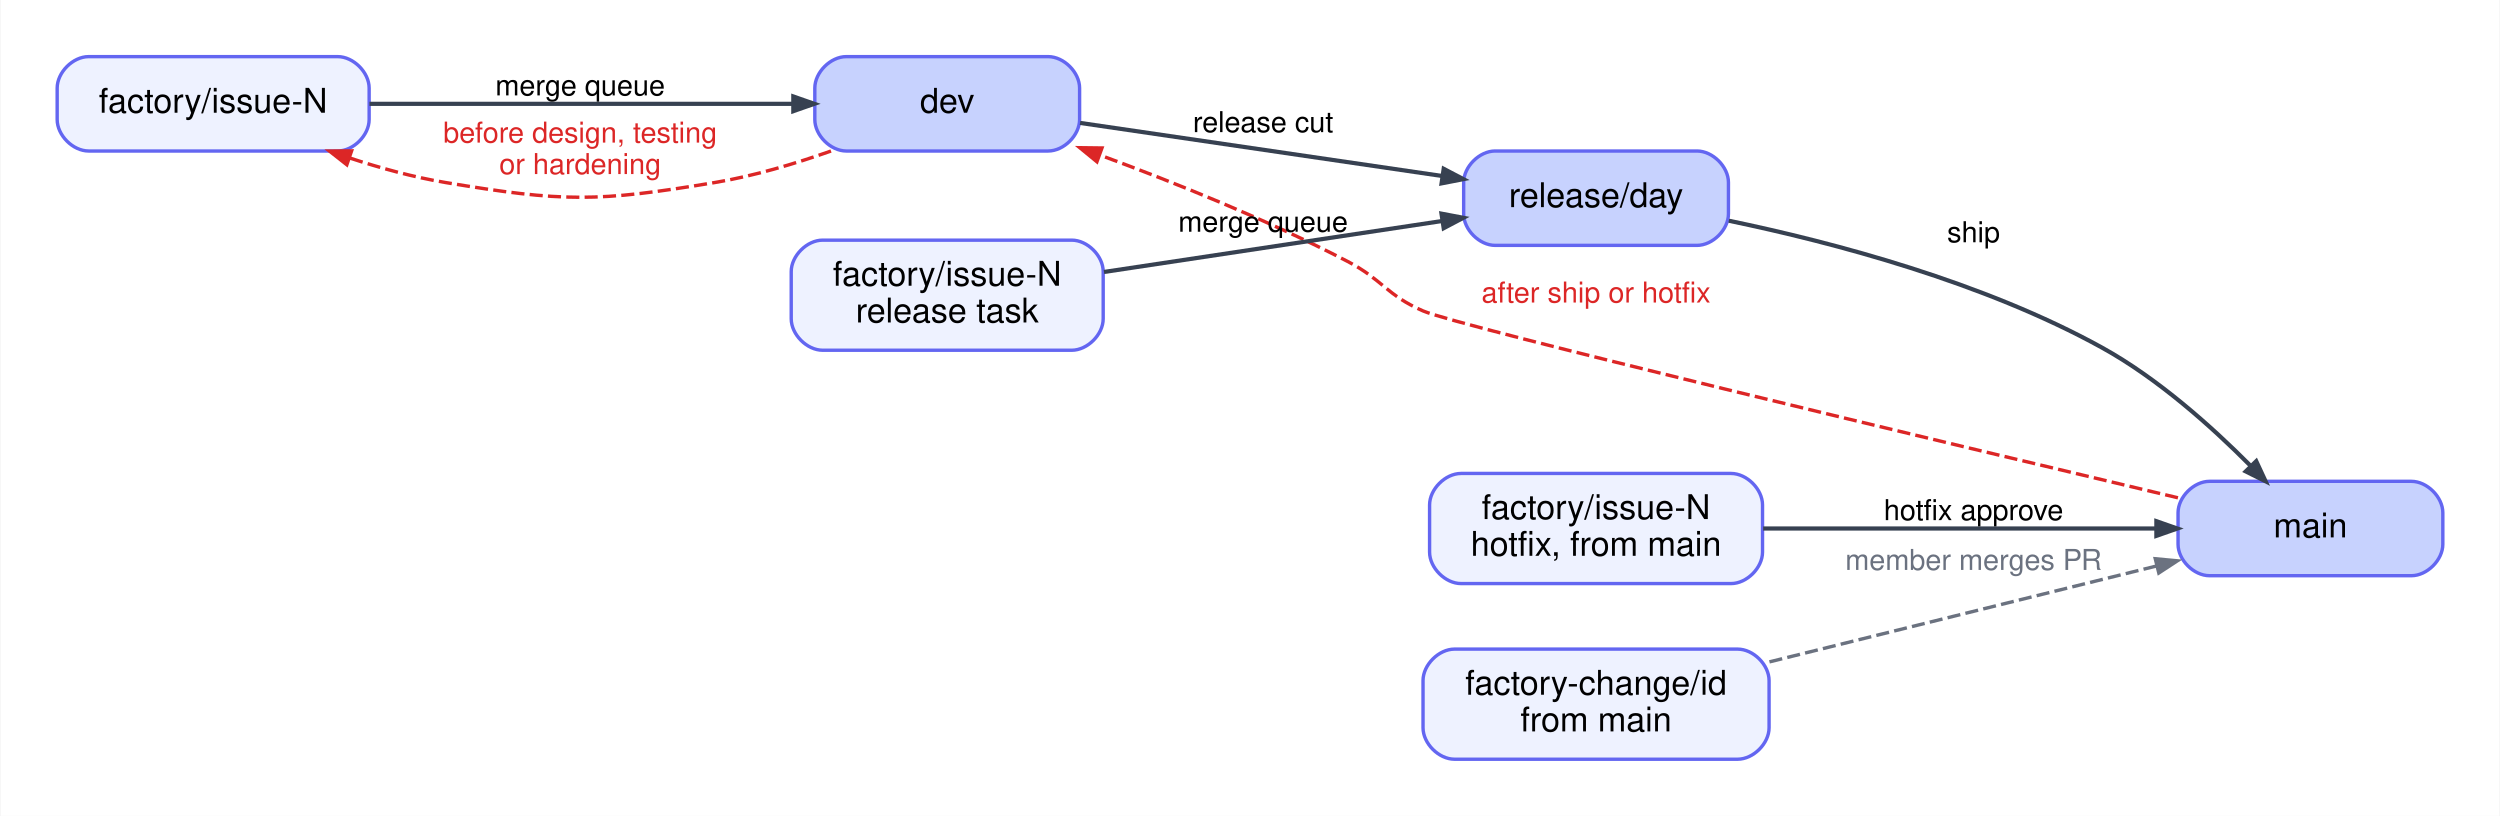
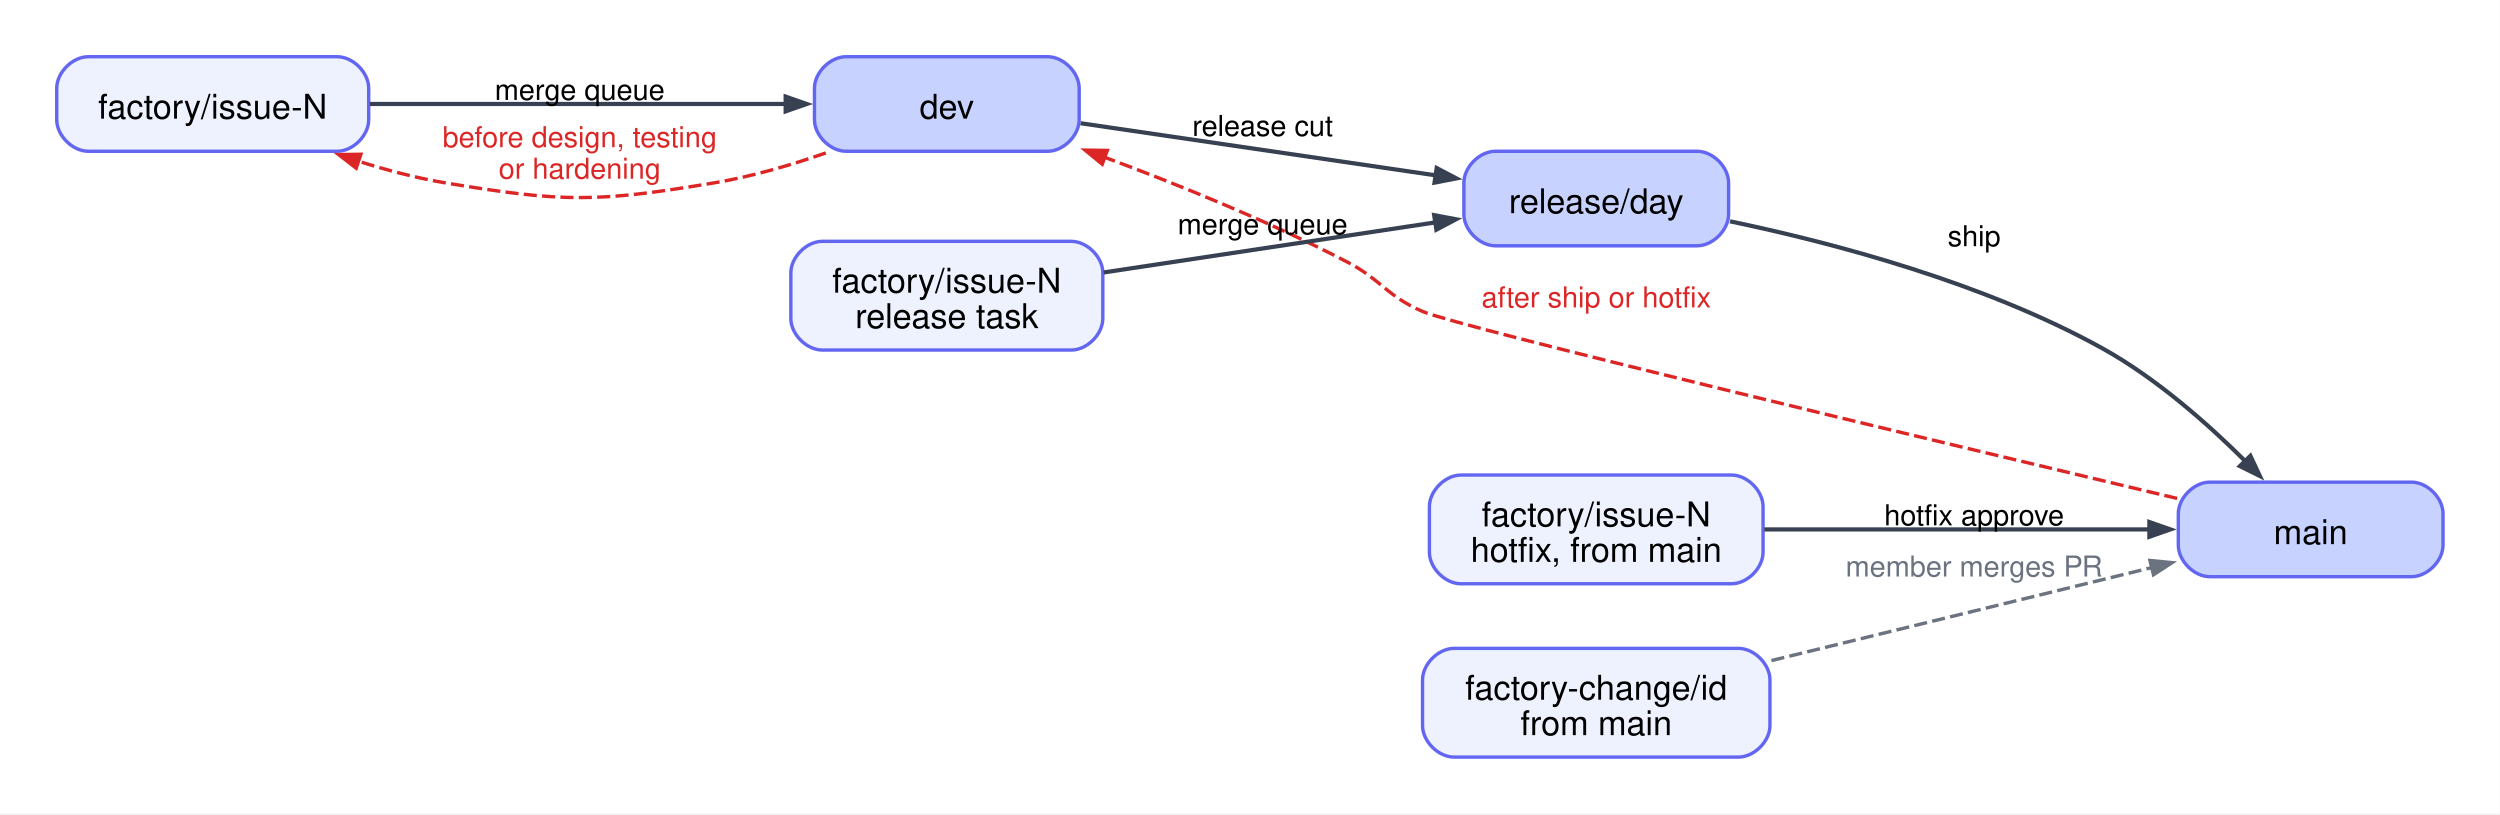
- <svg xmlns="http://www.w3.org/2000/svg" width="953pt" height="311pt" viewBox="0.00 0.00 953.20 311.20">
-   <g id="graph0" class="graph" transform="scale(1 1) rotate(0) translate(21.6 289.6)">
-     <polygon fill="white" stroke="transparent" points="-21.6,21.6 -21.6,-289.6 931.6,-289.6 931.6,21.6 -21.6,21.6" />
+ <svg xmlns="http://www.w3.org/2000/svg" width="952pt" height="310pt" viewBox="0.00 0.00 952.00 310.00">
+   <g id="graph0" class="graph" transform="scale(1 1) rotate(0) translate(21.6 288.3)">
+     <polygon fill="white" stroke="none" points="-21.6,21.6 -21.6,-288.3 930.3,-288.3 930.3,21.6 -21.6,21.6" />
    <g id="node1" class="node">
-       <path fill="#eef2ff" stroke="#6366f1" stroke-width="1.3" d="M107,-268C107,-268 12,-268 12,-268 6,-268 0,-262 0,-256 0,-256 0,-244 0,-244 0,-238 6,-232 12,-232 12,-232 107,-232 107,-232 113,-232 119,-238 119,-244 119,-244 119,-256 119,-256 119,-262 113,-268 107,-268" />
-       <text text-anchor="middle" x="59.5" y="-246.6" font-family="Helvetica,sans-Serif" font-size="13.00">factory/issue-N</text>
+       <path fill="#eef2ff" stroke="#6366f1" stroke-width="1.3" d="M106.8,-266.7C106.8,-266.7 12,-266.7 12,-266.7 6,-266.7 0,-260.7 0,-254.7 0,-254.7 0,-242.7 0,-242.7 0,-236.7 6,-230.7 12,-230.7 12,-230.7 106.8,-230.7 106.8,-230.7 112.8,-230.7 118.8,-236.7 118.8,-242.7 118.8,-242.7 118.8,-254.7 118.8,-254.7 118.8,-260.7 112.8,-266.7 106.8,-266.7" />
+       <text xml:space="preserve" text-anchor="middle" x="59.4" y="-243.1" font-family="Helvetica,sans-Serif" font-size="13.00">factory/issue-N</text>
    </g>
    <g id="node2" class="node">
-       <path fill="#c7d2fe" stroke="#6366f1" stroke-width="1.3" d="M378,-268C378,-268 301,-268 301,-268 295,-268 289,-262 289,-256 289,-256 289,-244 289,-244 289,-238 295,-232 301,-232 301,-232 378,-232 378,-232 384,-232 390,-238 390,-244 390,-244 390,-256 390,-256 390,-262 384,-268 378,-268" />
-       <text text-anchor="middle" x="339.5" y="-246.6" font-family="Helvetica,sans-Serif" font-size="13.00">dev</text>
+       <path fill="#c7d2fe" stroke="#6366f1" stroke-width="1.3" d="M377.35,-266.7C377.35,-266.7 300.55,-266.7 300.55,-266.7 294.55,-266.7 288.55,-260.7 288.55,-254.7 288.55,-254.7 288.55,-242.7 288.55,-242.7 288.55,-236.7 294.55,-230.7 300.55,-230.7 300.55,-230.7 377.35,-230.7 377.35,-230.7 383.35,-230.7 389.35,-236.7 389.35,-242.7 389.35,-242.7 389.35,-254.7 389.35,-254.7 389.35,-260.7 383.35,-266.7 377.35,-266.7" />
+       <text xml:space="preserve" text-anchor="middle" x="338.95" y="-243.1" font-family="Helvetica,sans-Serif" font-size="13.00">dev</text>
    </g>
    <g id="edge1" class="edge">
-       <path fill="none" stroke="#374151" stroke-width="1.6" d="M119.12,-250C166.7,-250 233.44,-250 280.78,-250" />
-       <polygon fill="#374151" stroke="#374151" stroke-width="1.6" points="280.8,-252.8 288.8,-250 280.8,-247.2 280.8,-252.8" />
-       <text text-anchor="middle" x="199.5" y="-253.2" font-family="Helvetica,sans-Serif" font-size="11.00">merge queue</text>
+       <path fill="none" stroke="#374151" stroke-width="1.6" d="M119.26,-248.7C165.86,-248.7 230.7,-248.7 277.67,-248.7" />
+       <polygon fill="#374151" stroke="#374151" stroke-width="1.6" points="277.58,-251.5 285.58,-248.7 277.58,-245.9 277.58,-251.5" />
+       <text xml:space="preserve" text-anchor="middle" x="199.17" y="-250.25" font-family="Helvetica,sans-Serif" font-size="11.00">merge queue</text>
    </g>
    <g id="edge7" class="edge">
-       <path fill="none" stroke="#dc2626" stroke-width="1.3" stroke-dasharray="5,2" d="M295.17,-231.99C281.31,-227.09 265.73,-222.46 251,-220 205.85,-212.47 193.15,-212.47 148,-220 135.92,-222.01 123.26,-225.49 111.45,-229.38" />
-       <polygon fill="#dc2626" stroke="#dc2626" stroke-width="1.3" points="110.49,-226.75 103.83,-231.99 112.31,-232.05 110.49,-226.75" />
-       <text text-anchor="middle" x="199.5" y="-235.2" font-family="Helvetica,sans-Serif" font-size="11.00" fill="#dc2626">before design, testing</text>
-       <text text-anchor="middle" x="199.5" y="-223.2" font-family="Helvetica,sans-Serif" font-size="11.00" fill="#dc2626">or hardening</text>
+       <path fill="none" stroke="#dc2626" stroke-width="1.3" stroke-dasharray="5,2" d="M292.88,-230.06C279.49,-225.39 264.63,-221.05 250.55,-218.7 205.51,-211.18 192.84,-211.18 147.8,-218.7 136.91,-220.52 125.55,-223.53 114.77,-226.95" />
+       <polygon fill="#dc2626" stroke="#dc2626" stroke-width="1.3" points="114.04,-224.25 107.34,-229.43 115.82,-229.56 114.04,-224.25" />
+       <text xml:space="preserve" text-anchor="middle" x="199.17" y="-232.25" font-family="Helvetica,sans-Serif" font-size="11.00" fill="#dc2626">before design, testing</text>
+       <text xml:space="preserve" text-anchor="middle" x="199.17" y="-220.25" font-family="Helvetica,sans-Serif" font-size="11.00" fill="#dc2626">or hardening</text>
    </g>
    <g id="node3" class="node">
-       <path fill="#c7d2fe" stroke="#6366f1" stroke-width="1.3" d="M625.5,-232C625.5,-232 548.5,-232 548.5,-232 542.5,-232 536.5,-226 536.5,-220 536.5,-220 536.5,-208 536.5,-208 536.5,-202 542.5,-196 548.5,-196 548.5,-196 625.5,-196 625.5,-196 631.5,-196 637.5,-202 637.5,-208 637.5,-208 637.5,-220 637.5,-220 637.5,-226 631.5,-232 625.5,-232" />
-       <text text-anchor="middle" x="587" y="-210.6" font-family="Helvetica,sans-Serif" font-size="13.00">release/day</text>
+       <path fill="#c7d2fe" stroke="#6366f1" stroke-width="1.3" d="M624.65,-230.7C624.65,-230.7 547.85,-230.7 547.85,-230.7 541.85,-230.7 535.85,-224.7 535.85,-218.7 535.85,-218.7 535.85,-206.7 535.85,-206.7 535.85,-200.7 541.85,-194.7 547.85,-194.7 547.85,-194.7 624.65,-194.7 624.65,-194.7 630.65,-194.7 636.65,-200.7 636.65,-206.7 636.65,-206.7 636.65,-218.7 636.65,-218.7 636.65,-224.7 630.65,-230.7 624.65,-230.7" />
+       <text xml:space="preserve" text-anchor="middle" x="586.25" y="-207.1" font-family="Helvetica,sans-Serif" font-size="13.00">release/day</text>
    </g>
    <g id="edge2" class="edge">
-       <path fill="none" stroke="#374151" stroke-width="1.6" d="M390.18,-242.71C430.19,-236.85 486.5,-228.59 528.47,-222.44" />
-       <polygon fill="#374151" stroke="#374151" stroke-width="1.6" points="528.88,-225.21 536.39,-221.27 528.07,-219.66 528.88,-225.21" />
-       <text text-anchor="middle" x="460" y="-239.2" font-family="Helvetica,sans-Serif" font-size="11.00">release cut</text>
+       <path fill="none" stroke="#374151" stroke-width="1.6" d="M389.89,-241.37C429.01,-235.63 483.6,-227.62 525.12,-221.52" />
+       <polygon fill="#374151" stroke="#374151" stroke-width="1.6" points="525.48,-224.3 532.99,-220.37 524.67,-218.76 525.48,-224.3" />
+       <text xml:space="preserve" text-anchor="middle" x="459.22" y="-236.53" font-family="Helvetica,sans-Serif" font-size="11.00">release cut</text>
    </g>
    <g id="node4" class="node">
-       <path fill="#c7d2fe" stroke="#6366f1" stroke-width="1.3" d="M898,-106C898,-106 821,-106 821,-106 815,-106 809,-100 809,-94 809,-94 809,-82 809,-82 809,-76 815,-70 821,-70 821,-70 898,-70 898,-70 904,-70 910,-76 910,-82 910,-82 910,-94 910,-94 910,-100 904,-106 898,-106" />
-       <text text-anchor="middle" x="859.5" y="-84.6" font-family="Helvetica,sans-Serif" font-size="13.00">main</text>
+       <path fill="#c7d2fe" stroke="#6366f1" stroke-width="1.3" d="M896.7,-104.7C896.7,-104.7 819.9,-104.7 819.9,-104.7 813.9,-104.7 807.9,-98.7 807.9,-92.7 807.9,-92.7 807.9,-80.7 807.9,-80.7 807.9,-74.7 813.9,-68.7 819.9,-68.7 819.9,-68.7 896.7,-68.7 896.7,-68.7 902.7,-68.7 908.7,-74.7 908.7,-80.7 908.7,-80.7 908.7,-92.7 908.7,-92.7 908.7,-98.7 902.7,-104.7 896.7,-104.7" />
+       <text xml:space="preserve" text-anchor="middle" x="858.3" y="-81.1" font-family="Helvetica,sans-Serif" font-size="13.00">main</text>
    </g>
    <g id="edge3" class="edge">
-       <path fill="none" stroke="#374151" stroke-width="1.6" d="M637.63,-205.41C677.82,-197.05 734.96,-181.89 780,-157 801.26,-145.25 821.75,-126.92 836.47,-112.11" />
-       <polygon fill="#374151" stroke="#374151" stroke-width="1.6" points="838.83,-113.69 842.4,-106 834.82,-109.78 838.83,-113.69" />
-       <text text-anchor="middle" x="731" y="-197.2" font-family="Helvetica,sans-Serif" font-size="11.00">ship</text>
+       <path fill="none" stroke="#374151" stroke-width="1.6" d="M637.2,-204.02C677.3,-195.64 734.1,-180.49 778.9,-155.7 799.3,-144.41 818.99,-127.06 833.53,-112.57" />
+       <polygon fill="#374151" stroke="#374151" stroke-width="1.6" points="835.35,-114.72 838.95,-107.04 831.35,-110.8 835.35,-114.72" />
+       <text xml:space="preserve" text-anchor="middle" x="730.15" y="-194.54" font-family="Helvetica,sans-Serif" font-size="11.00">ship</text>
    </g>
    <g id="edge6" class="edge">
-       <path fill="none" stroke="#dc2626" stroke-width="1.3" stroke-dasharray="5,2" d="M808.96,-99.72C718.44,-121.19 534.31,-165.2 521,-171 506.87,-177.15 505.68,-182.9 492,-190 461.8,-205.67 426.55,-219.85 397.65,-230.49" />
-       <polygon fill="#dc2626" stroke="#dc2626" stroke-width="1.3" points="396.61,-227.89 390.06,-233.26 398.53,-233.15 396.61,-227.89" />
-       <text text-anchor="middle" x="587" y="-174.2" font-family="Helvetica,sans-Serif" font-size="11.00" fill="#dc2626">after ship or hotfix</text>
+       <path fill="none" stroke="#dc2626" stroke-width="1.3" stroke-dasharray="5,2" d="M807.45,-98.5C716.89,-120.01 533.38,-163.92 520.1,-169.7 505.97,-175.85 504.78,-181.6 491.1,-188.7 461.59,-204.02 427.25,-217.94 398.77,-228.51" />
+       <polygon fill="#dc2626" stroke="#dc2626" stroke-width="1.3" points="398.13,-225.76 391.58,-231.14 400.06,-231.02 398.13,-225.76" />
+       <text xml:space="preserve" text-anchor="middle" x="586.25" y="-171.25" font-family="Helvetica,sans-Serif" font-size="11.00" fill="#dc2626">after ship or hotfix</text>
    </g>
    <g id="node5" class="node">
-       <path fill="#eef2ff" stroke="#6366f1" stroke-width="1.3" d="M387,-198C387,-198 292,-198 292,-198 286,-198 280,-192 280,-186 280,-186 280,-168 280,-168 280,-162 286,-156 292,-156 292,-156 387,-156 387,-156 393,-156 399,-162 399,-168 399,-168 399,-186 399,-186 399,-192 393,-198 387,-198" />
-       <text text-anchor="middle" x="339.5" y="-180.6" font-family="Helvetica,sans-Serif" font-size="13.00">factory/issue-N</text>
-       <text text-anchor="middle" x="339.5" y="-166.6" font-family="Helvetica,sans-Serif" font-size="13.00">release task</text>
+       <path fill="#eef2ff" stroke="#6366f1" stroke-width="1.3" d="M386.35,-196.4C386.35,-196.4 291.55,-196.4 291.55,-196.4 285.55,-196.4 279.55,-190.4 279.55,-184.4 279.55,-184.4 279.55,-167 279.55,-167 279.55,-161 285.55,-155 291.55,-155 291.55,-155 386.35,-155 386.35,-155 392.35,-155 398.35,-161 398.35,-167 398.35,-167 398.35,-184.4 398.35,-184.4 398.35,-190.4 392.35,-196.4 386.35,-196.4" />
+       <text xml:space="preserve" text-anchor="middle" x="338.95" y="-176.85" font-family="Helvetica,sans-Serif" font-size="13.00">factory/issue-N</text>
+       <text xml:space="preserve" text-anchor="middle" x="338.95" y="-163.35" font-family="Helvetica,sans-Serif" font-size="13.00">release task</text>
    </g>
    <g id="edge4" class="edge">
-       <path fill="none" stroke="#374151" stroke-width="1.6" d="M399.3,-185.86C438.37,-191.75 489.43,-199.45 528.27,-205.3" />
-       <polygon fill="#374151" stroke="#374151" stroke-width="1.6" points="528.04,-208.1 536.37,-206.52 528.88,-202.56 528.04,-208.1" />
-       <text text-anchor="middle" x="460" y="-201.2" font-family="Helvetica,sans-Serif" font-size="11.00">merge queue</text>
+       <path fill="none" stroke="#374151" stroke-width="1.6" d="M398.71,-184.56C436.96,-190.33 486.72,-197.84 525.22,-203.65" />
+       <polygon fill="#374151" stroke="#374151" stroke-width="1.6" points="524.53,-206.37 532.86,-204.8 525.37,-200.84 524.53,-206.37" />
+       <text xml:space="preserve" text-anchor="middle" x="459.22" y="-199.06" font-family="Helvetica,sans-Serif" font-size="11.00">merge queue</text>
    </g>
    <g id="node6" class="node">
-       <path fill="#eef2ff" stroke="#6366f1" stroke-width="1.3" d="M638.5,-109C638.5,-109 535.5,-109 535.5,-109 529.5,-109 523.5,-103 523.5,-97 523.5,-97 523.5,-79 523.5,-79 523.5,-73 529.5,-67 535.5,-67 535.5,-67 638.5,-67 638.5,-67 644.5,-67 650.5,-73 650.5,-79 650.5,-79 650.5,-97 650.5,-97 650.5,-103 644.5,-109 638.5,-109" />
-       <text text-anchor="middle" x="587" y="-91.6" font-family="Helvetica,sans-Serif" font-size="13.00">factory/issue-N</text>
-       <text text-anchor="middle" x="587" y="-77.6" font-family="Helvetica,sans-Serif" font-size="13.00">hotfix, from main</text>
+       <path fill="#eef2ff" stroke="#6366f1" stroke-width="1.3" d="M637.77,-107.4C637.77,-107.4 534.72,-107.4 534.72,-107.4 528.72,-107.4 522.72,-101.4 522.72,-95.4 522.72,-95.4 522.72,-78 522.72,-78 522.72,-72 528.72,-66 534.72,-66 534.72,-66 637.77,-66 637.77,-66 643.77,-66 649.77,-72 649.77,-78 649.77,-78 649.77,-95.4 649.77,-95.4 649.77,-101.4 643.77,-107.4 637.77,-107.4" />
+       <text xml:space="preserve" text-anchor="middle" x="586.25" y="-87.85" font-family="Helvetica,sans-Serif" font-size="13.00">factory/issue-N</text>
+       <text xml:space="preserve" text-anchor="middle" x="586.25" y="-74.35" font-family="Helvetica,sans-Serif" font-size="13.00">hotfix, from main</text>
    </g>
    <g id="edge5" class="edge">
-       <path fill="none" stroke="#374151" stroke-width="1.6" d="M650.74,-88C695.99,-88 756.62,-88 800.7,-88" />
-       <polygon fill="#374151" stroke="#374151" stroke-width="1.6" points="800.73,-90.8 808.73,-88 800.73,-85.2 800.73,-90.8" />
-       <text text-anchor="middle" x="731" y="-91.2" font-family="Helvetica,sans-Serif" font-size="11.00">hotfix approve</text>
+       <path fill="none" stroke="#374151" stroke-width="1.6" d="M650.22,-86.7C694.52,-86.7 753.45,-86.7 797.11,-86.7" />
+       <polygon fill="#374151" stroke="#374151" stroke-width="1.6" points="796.88,-89.5 804.88,-86.7 796.88,-83.9 796.88,-89.5" />
+       <text xml:space="preserve" text-anchor="middle" x="730.15" y="-88.25" font-family="Helvetica,sans-Serif" font-size="11.00">hotfix approve</text>
    </g>
    <g id="node7" class="node">
-       <path fill="#eef2ff" stroke="#6366f1" stroke-width="1.3" d="M641,-42C641,-42 533,-42 533,-42 527,-42 521,-36 521,-30 521,-30 521,-12 521,-12 521,-6 527,0 533,0 533,0 641,0 641,0 647,0 653,-6 653,-12 653,-12 653,-30 653,-30 653,-36 647,-42 641,-42" />
-       <text text-anchor="middle" x="587" y="-24.6" font-family="Helvetica,sans-Serif" font-size="13.00">factory-change/id</text>
-       <text text-anchor="middle" x="587" y="-10.6" font-family="Helvetica,sans-Serif" font-size="13.00">from main</text>
+       <path fill="#eef2ff" stroke="#6366f1" stroke-width="1.3" d="M640.4,-41.4C640.4,-41.4 532.1,-41.4 532.1,-41.4 526.1,-41.4 520.1,-35.4 520.1,-29.4 520.1,-29.4 520.1,-12 520.1,-12 520.1,-6 526.1,0 532.1,0 532.1,0 640.4,0 640.4,0 646.4,0 652.4,-6 652.4,-12 652.4,-12 652.4,-29.4 652.4,-29.4 652.4,-35.4 646.4,-41.4 640.4,-41.4" />
+       <text xml:space="preserve" text-anchor="middle" x="586.25" y="-21.85" font-family="Helvetica,sans-Serif" font-size="13.00">factory-change/id</text>
+       <text xml:space="preserve" text-anchor="middle" x="586.25" y="-8.35" font-family="Helvetica,sans-Serif" font-size="13.00">from main</text>
    </g>
    <g id="edge8" class="edge">
-       <path fill="none" stroke="#6b7280" stroke-width="1.3" stroke-dasharray="5,2" d="M653.14,-37.13C698.17,-48.29 757.54,-62.99 800.86,-73.72" />
-       <polygon fill="#6b7280" stroke="#6b7280" stroke-width="1.3" points="800.31,-76.47 808.75,-75.68 801.66,-71.04 800.31,-76.47" />
-       <text text-anchor="middle" x="731" y="-72.2" font-family="Helvetica,sans-Serif" font-size="11.00" fill="#6b7280">member merges PR</text>
+       <path fill="none" stroke="#6b7280" stroke-width="1.3" stroke-dasharray="5,2" d="M652.97,-36.76C697.24,-47.58 755.14,-61.73 798,-72.21" />
+       <polygon fill="#6b7280" stroke="#6b7280" stroke-width="1.3" points="797.11,-74.87 805.55,-74.05 798.44,-69.43 797.11,-74.87" />
+       <text xml:space="preserve" text-anchor="middle" x="730.15" y="-68.75" font-family="Helvetica,sans-Serif" font-size="11.00" fill="#6b7280">member merges PR</text>
    </g>
  </g>
</svg>
